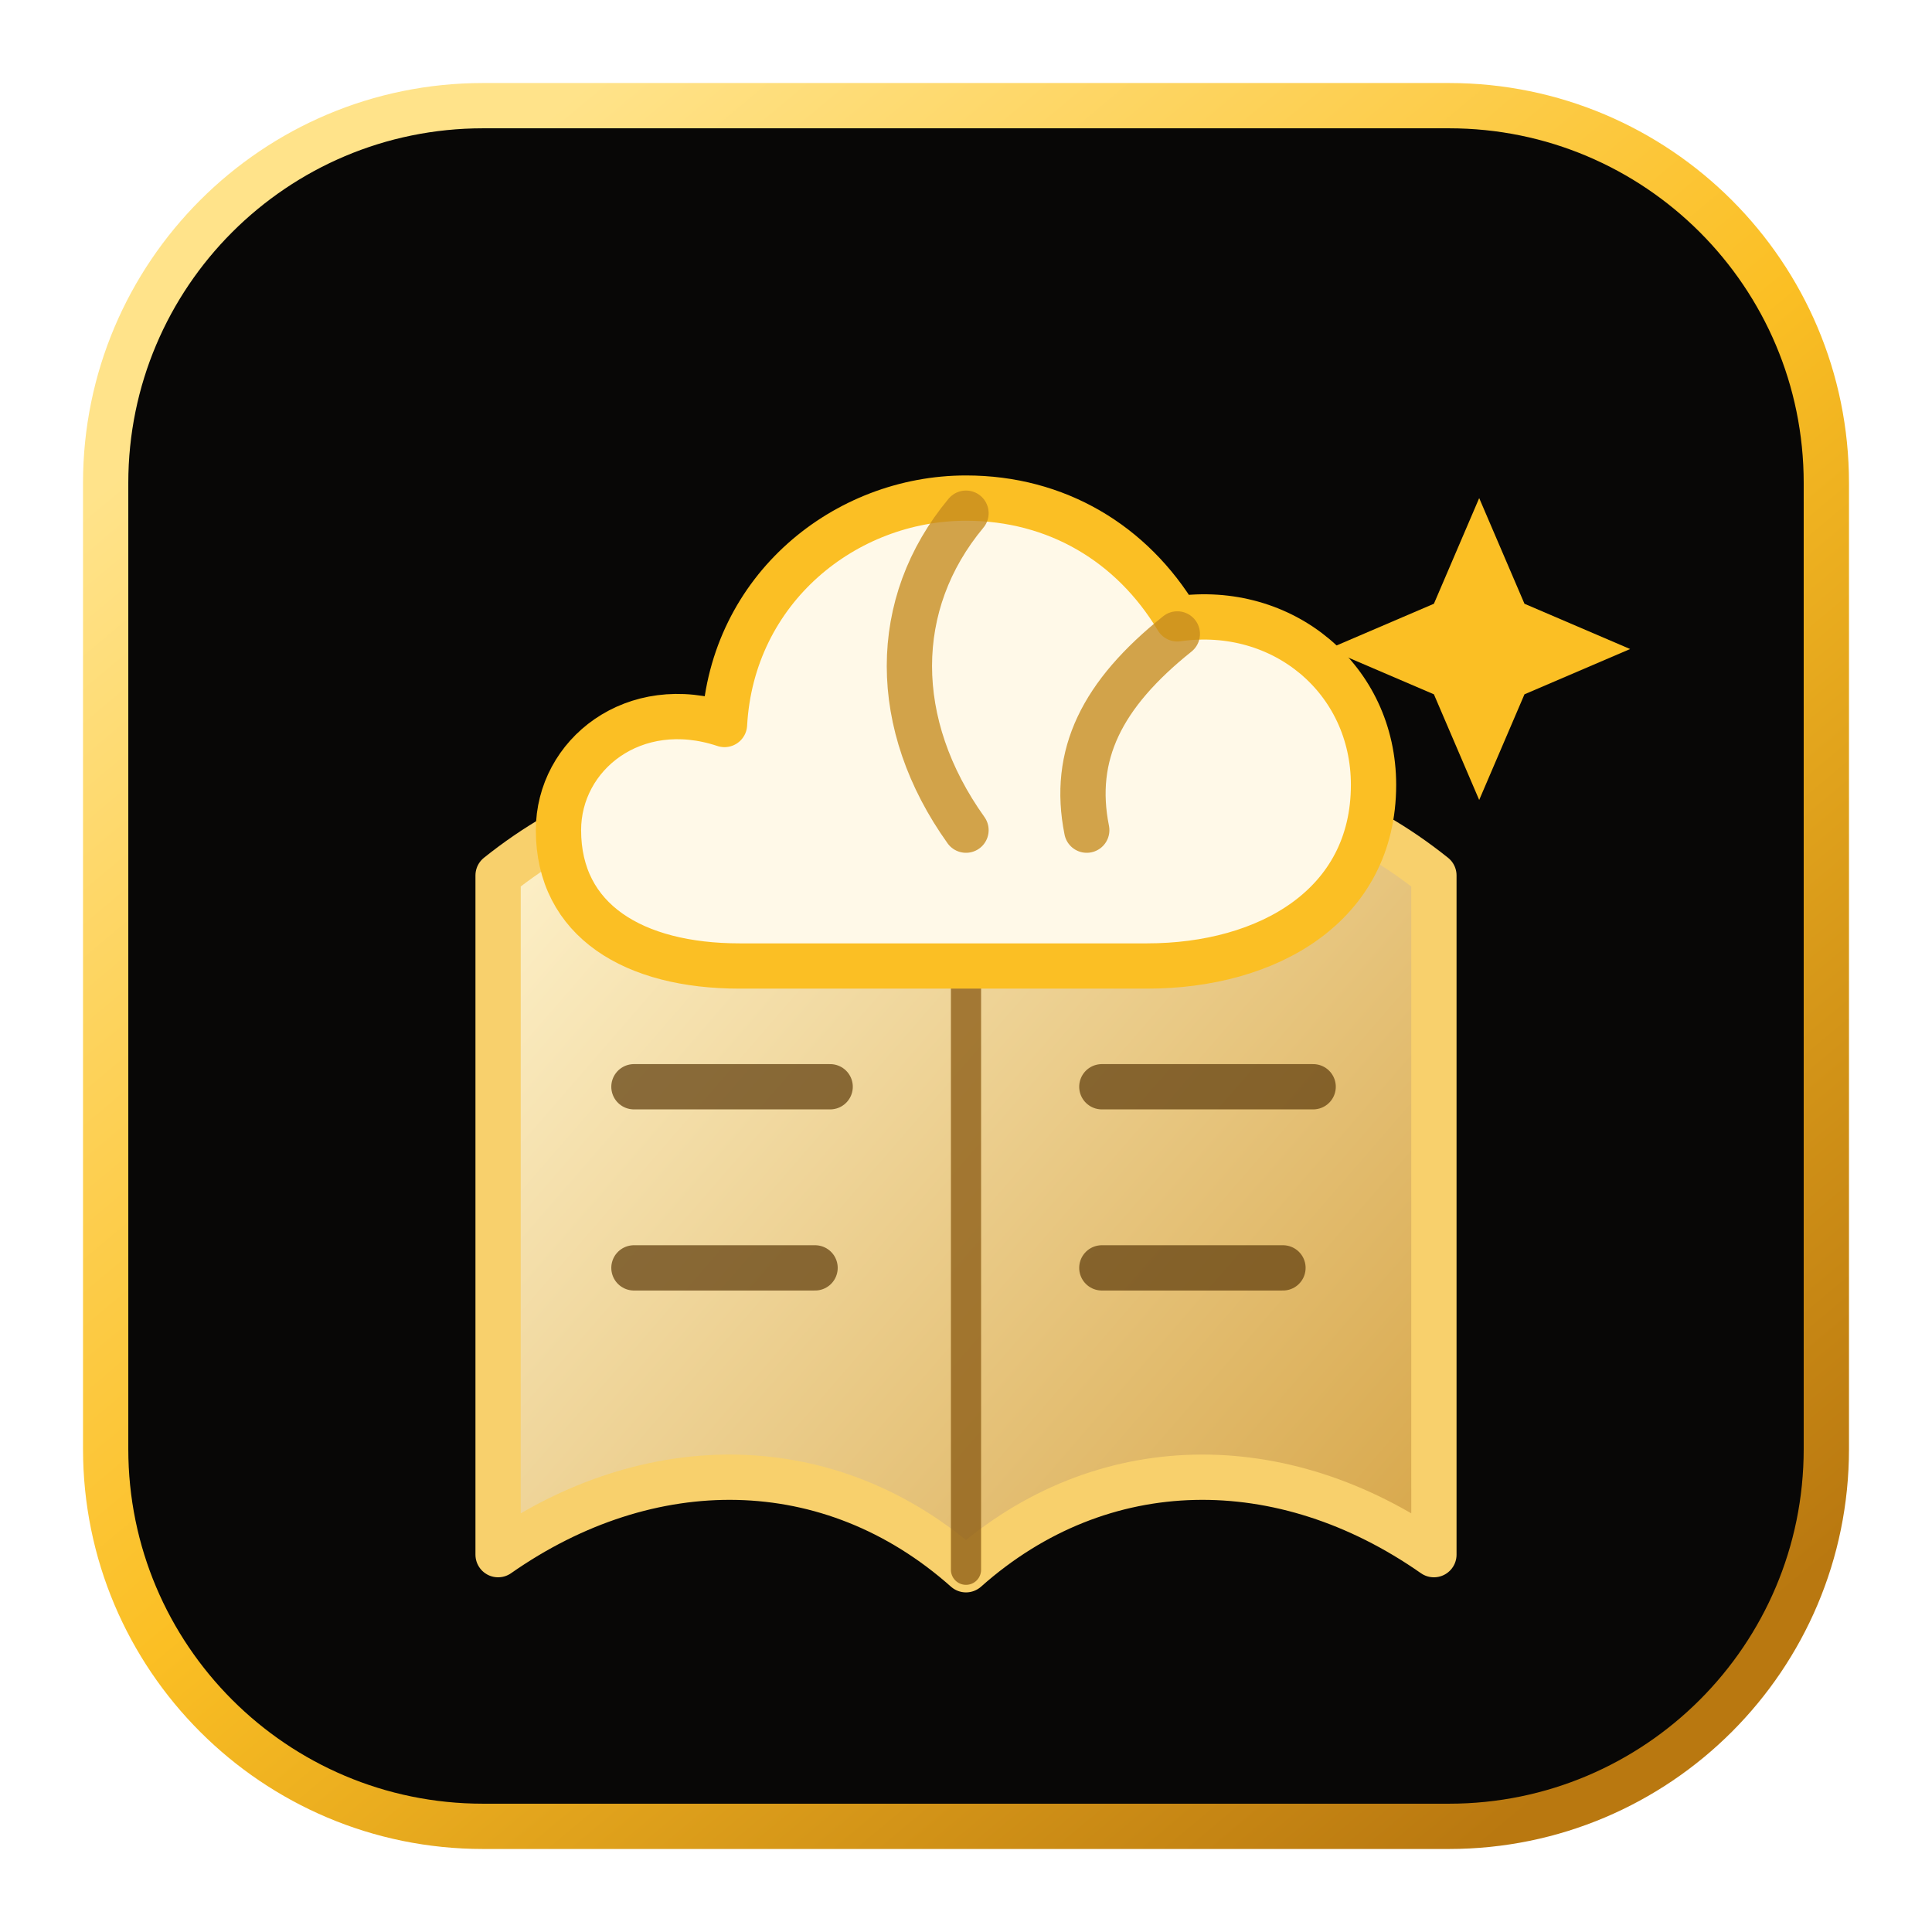
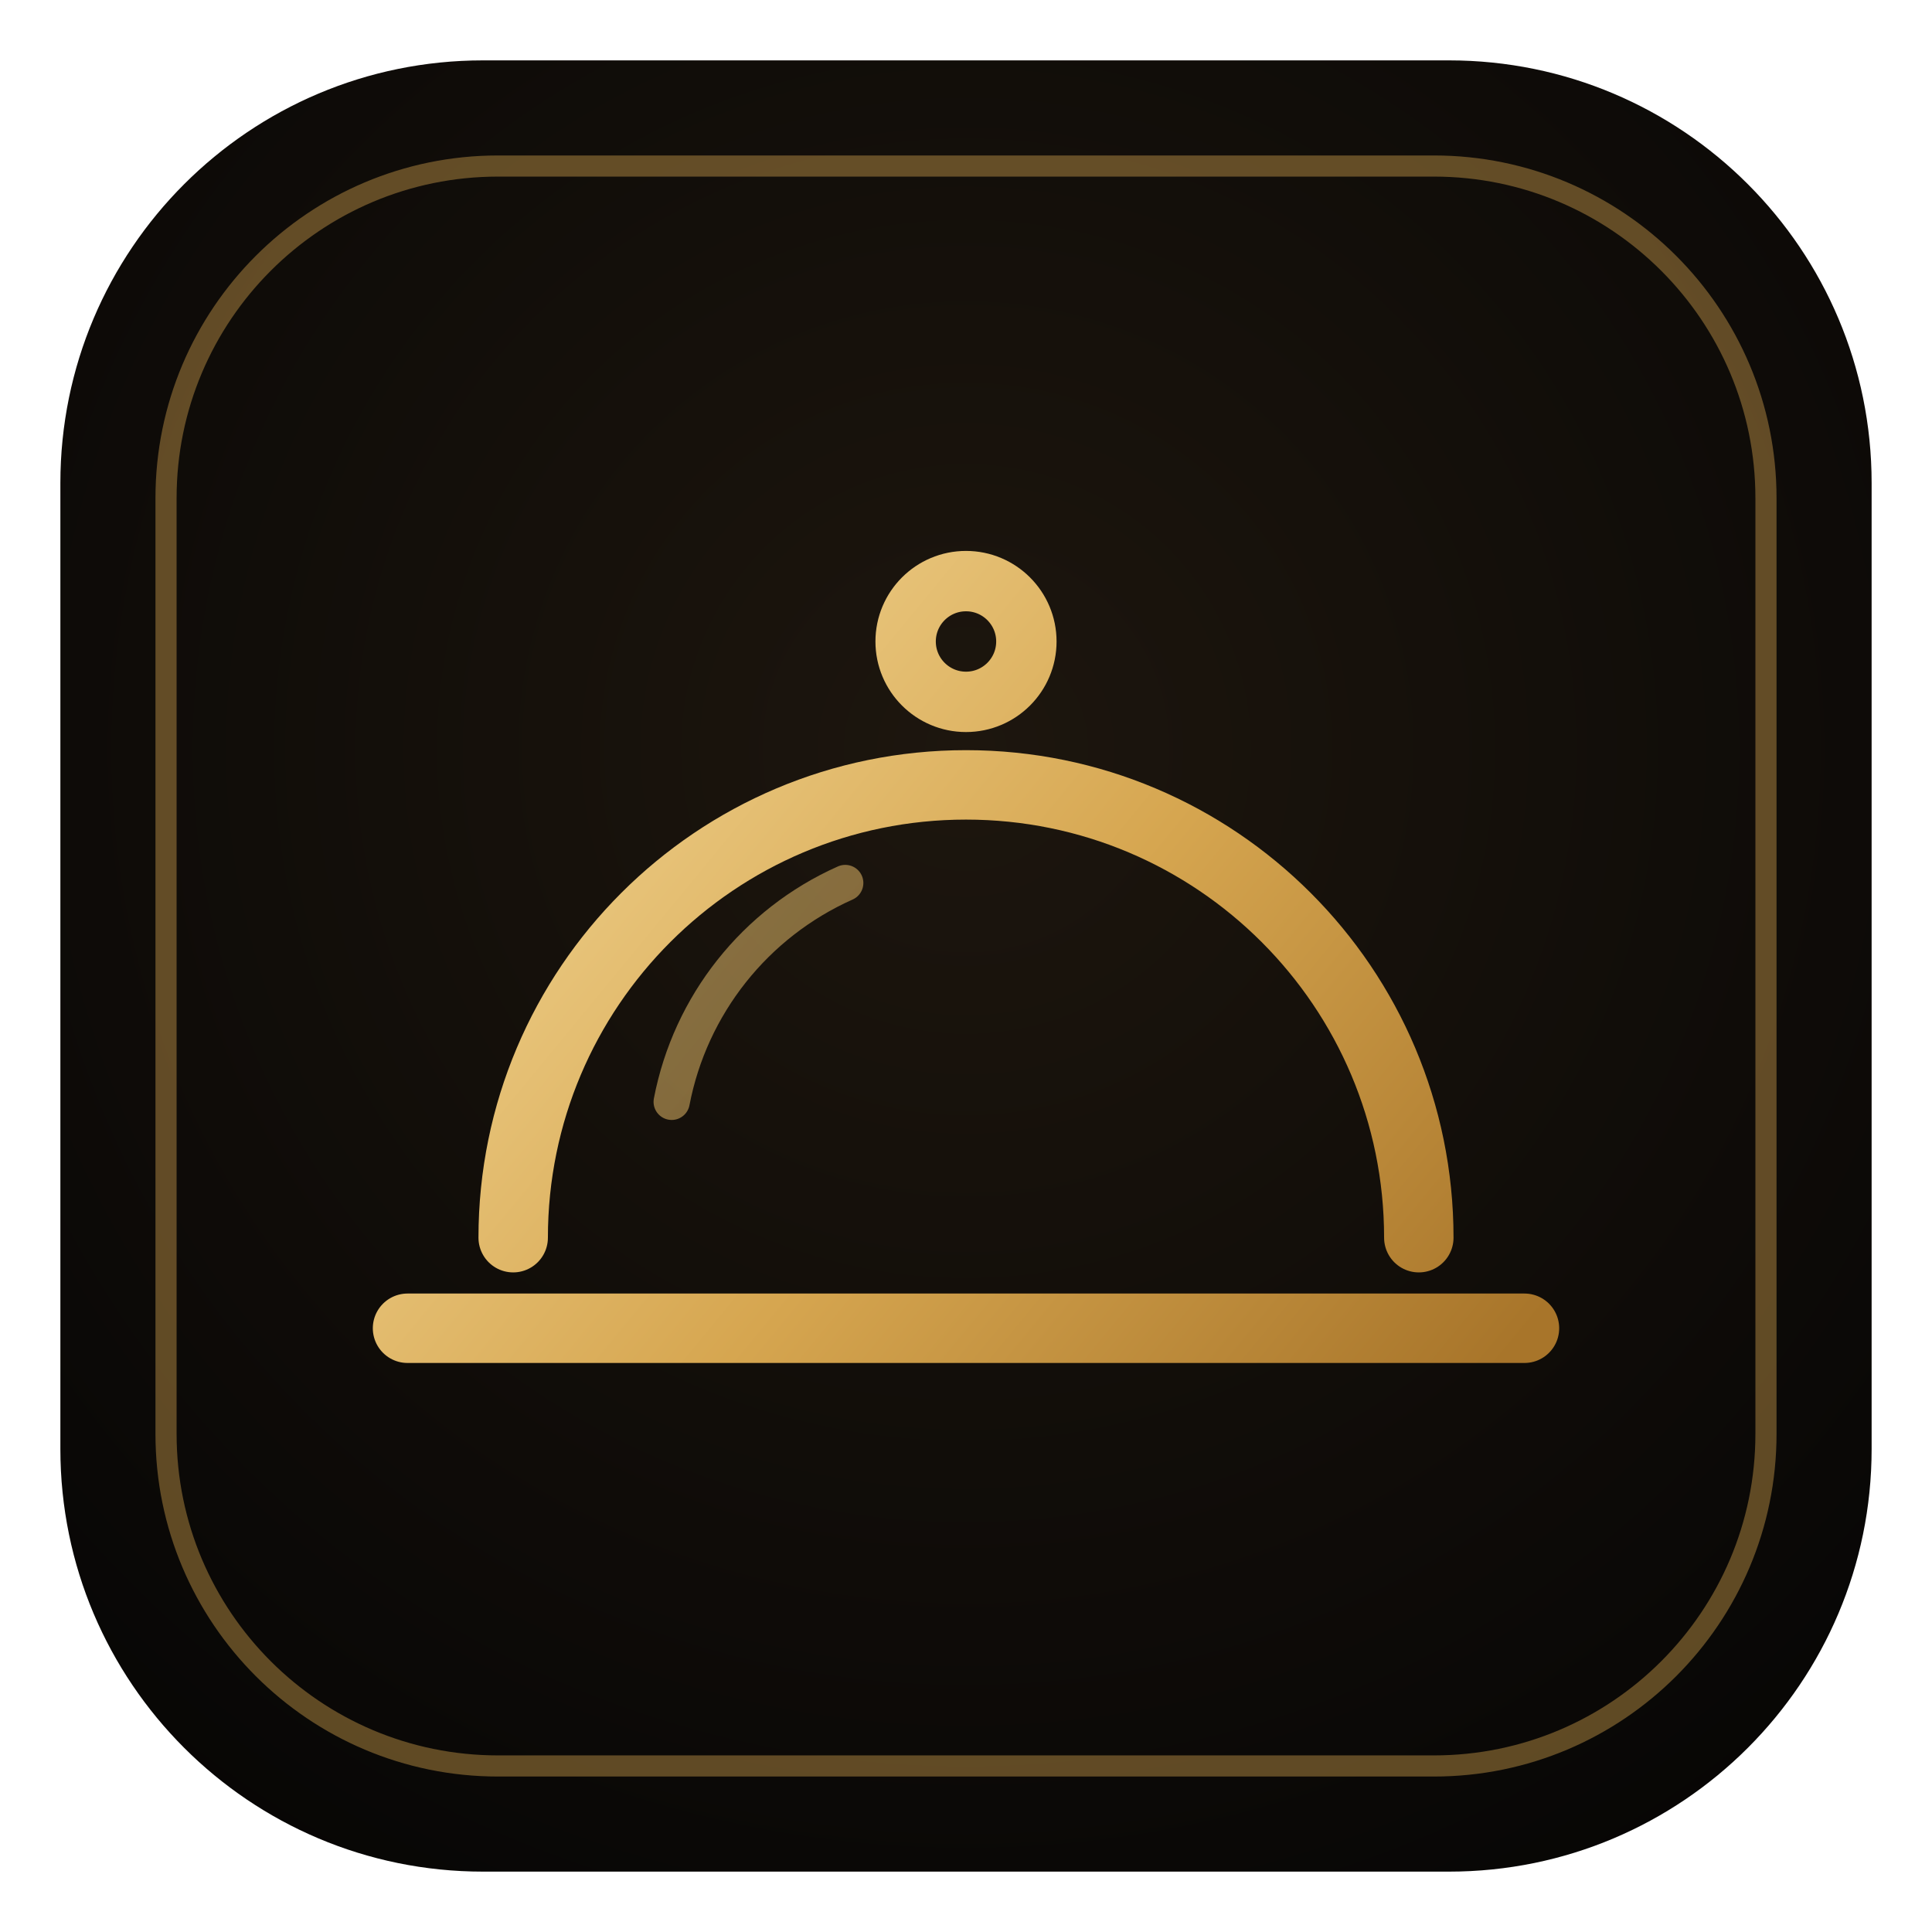
<svg xmlns="http://www.w3.org/2000/svg" width="128" height="128" viewBox="0 0 128 128" role="img" aria-label="Cook Note">
  <defs>
-     <linearGradient id="gold" x1="24" y1="18" x2="106" y2="116" gradientUnits="userSpaceOnUse">
-       <stop offset="0" stop-color="#ffe38a" />
-       <stop offset=".48" stop-color="#fbbf24" />
-       <stop offset="1" stop-color="#b97810" />
-     </linearGradient>
-     <linearGradient id="paper" x1="34" y1="50" x2="94" y2="102" gradientUnits="userSpaceOnUse">
-       <stop offset="0" stop-color="#fff4cf" />
-       <stop offset="1" stop-color="#d8a84c" />
+     <radialGradient id="bg" cx="50%" cy="38%" r="72%">
+       <stop offset="0" stop-color="#1d160e" />
+       <stop offset="1" stop-color="#070605" />
+     </radialGradient>
+     <linearGradient id="gold" x1="30" y1="36" x2="98" y2="92" gradientUnits="userSpaceOnUse">
+       <stop offset="0" stop-color="#f6dc9c" />
+       <stop offset=".55" stop-color="#d6a650" />
+       <stop offset="1" stop-color="#a8752a" />
    </linearGradient>
  </defs>
-   <rect x="7" y="7" width="114" height="114" rx="25" fill="#080706" stroke="url(#gold)" stroke-width="3" />
-   <g>
-     <path d="M33 58c10-8 22-8 31 0 9-8 21-8 31 0v45c-10-7-22-7-31 1-9-8-21-8-31-1V58Z" fill="url(#paper)" stroke="#f8d06c" stroke-width="3" stroke-linejoin="round" />
-     <path d="M64 58v46" fill="none" stroke="#8a5a13" stroke-width="2" stroke-linecap="round" opacity=".75" />
-     <path d="M42 72h13M42 84h12M73 72h14M73 84h12" fill="none" stroke="#5f3d0d" stroke-width="3" stroke-linecap="round" opacity=".72" />
-     <path d="M48 48c.5-9 8-15 16-15 6 0 11 3 14 8 7-1 13 4 13 11 0 8-7 12-15 12H49c-7 0-12-3-12-9 0-5 5-9 11-7Z" fill="#fff9e8" stroke="#fbbf24" stroke-width="3" stroke-linejoin="round" />
-     <path d="M64 34c-5 6-5 14 0 21M78 42c-5 4-7 8-6 13" fill="none" stroke="#c58a1d" stroke-width="3" stroke-linecap="round" opacity=".78" />
-     <path d="M98 33l3 7 7 3-7 3-3 7-3-7-7-3 7-3 3-7Z" fill="#fbbf24" />
+   <rect x="4" y="4" width="120" height="120" rx="28" fill="url(#bg)" />
+   <rect x="11" y="11" width="106" height="106" rx="22" fill="none" stroke="#d6a650" stroke-opacity=".42" stroke-width="1.4" />
+   <g fill="none" stroke="url(#gold)" stroke-linecap="round" stroke-linejoin="round">
+     <circle cx="64" cy="42.5" r="4" stroke-width="4" />
+     <path d="M34 82a30 30 0 0 1 60 0" stroke-width="4.6" />
+     <path d="M44.5 73a20 20 0 0 1 11.5-14.5" stroke-width="2.4" stroke-opacity=".55" />
+     <path d="M27 88h74" stroke-width="4.6" />
  </g>
</svg>
